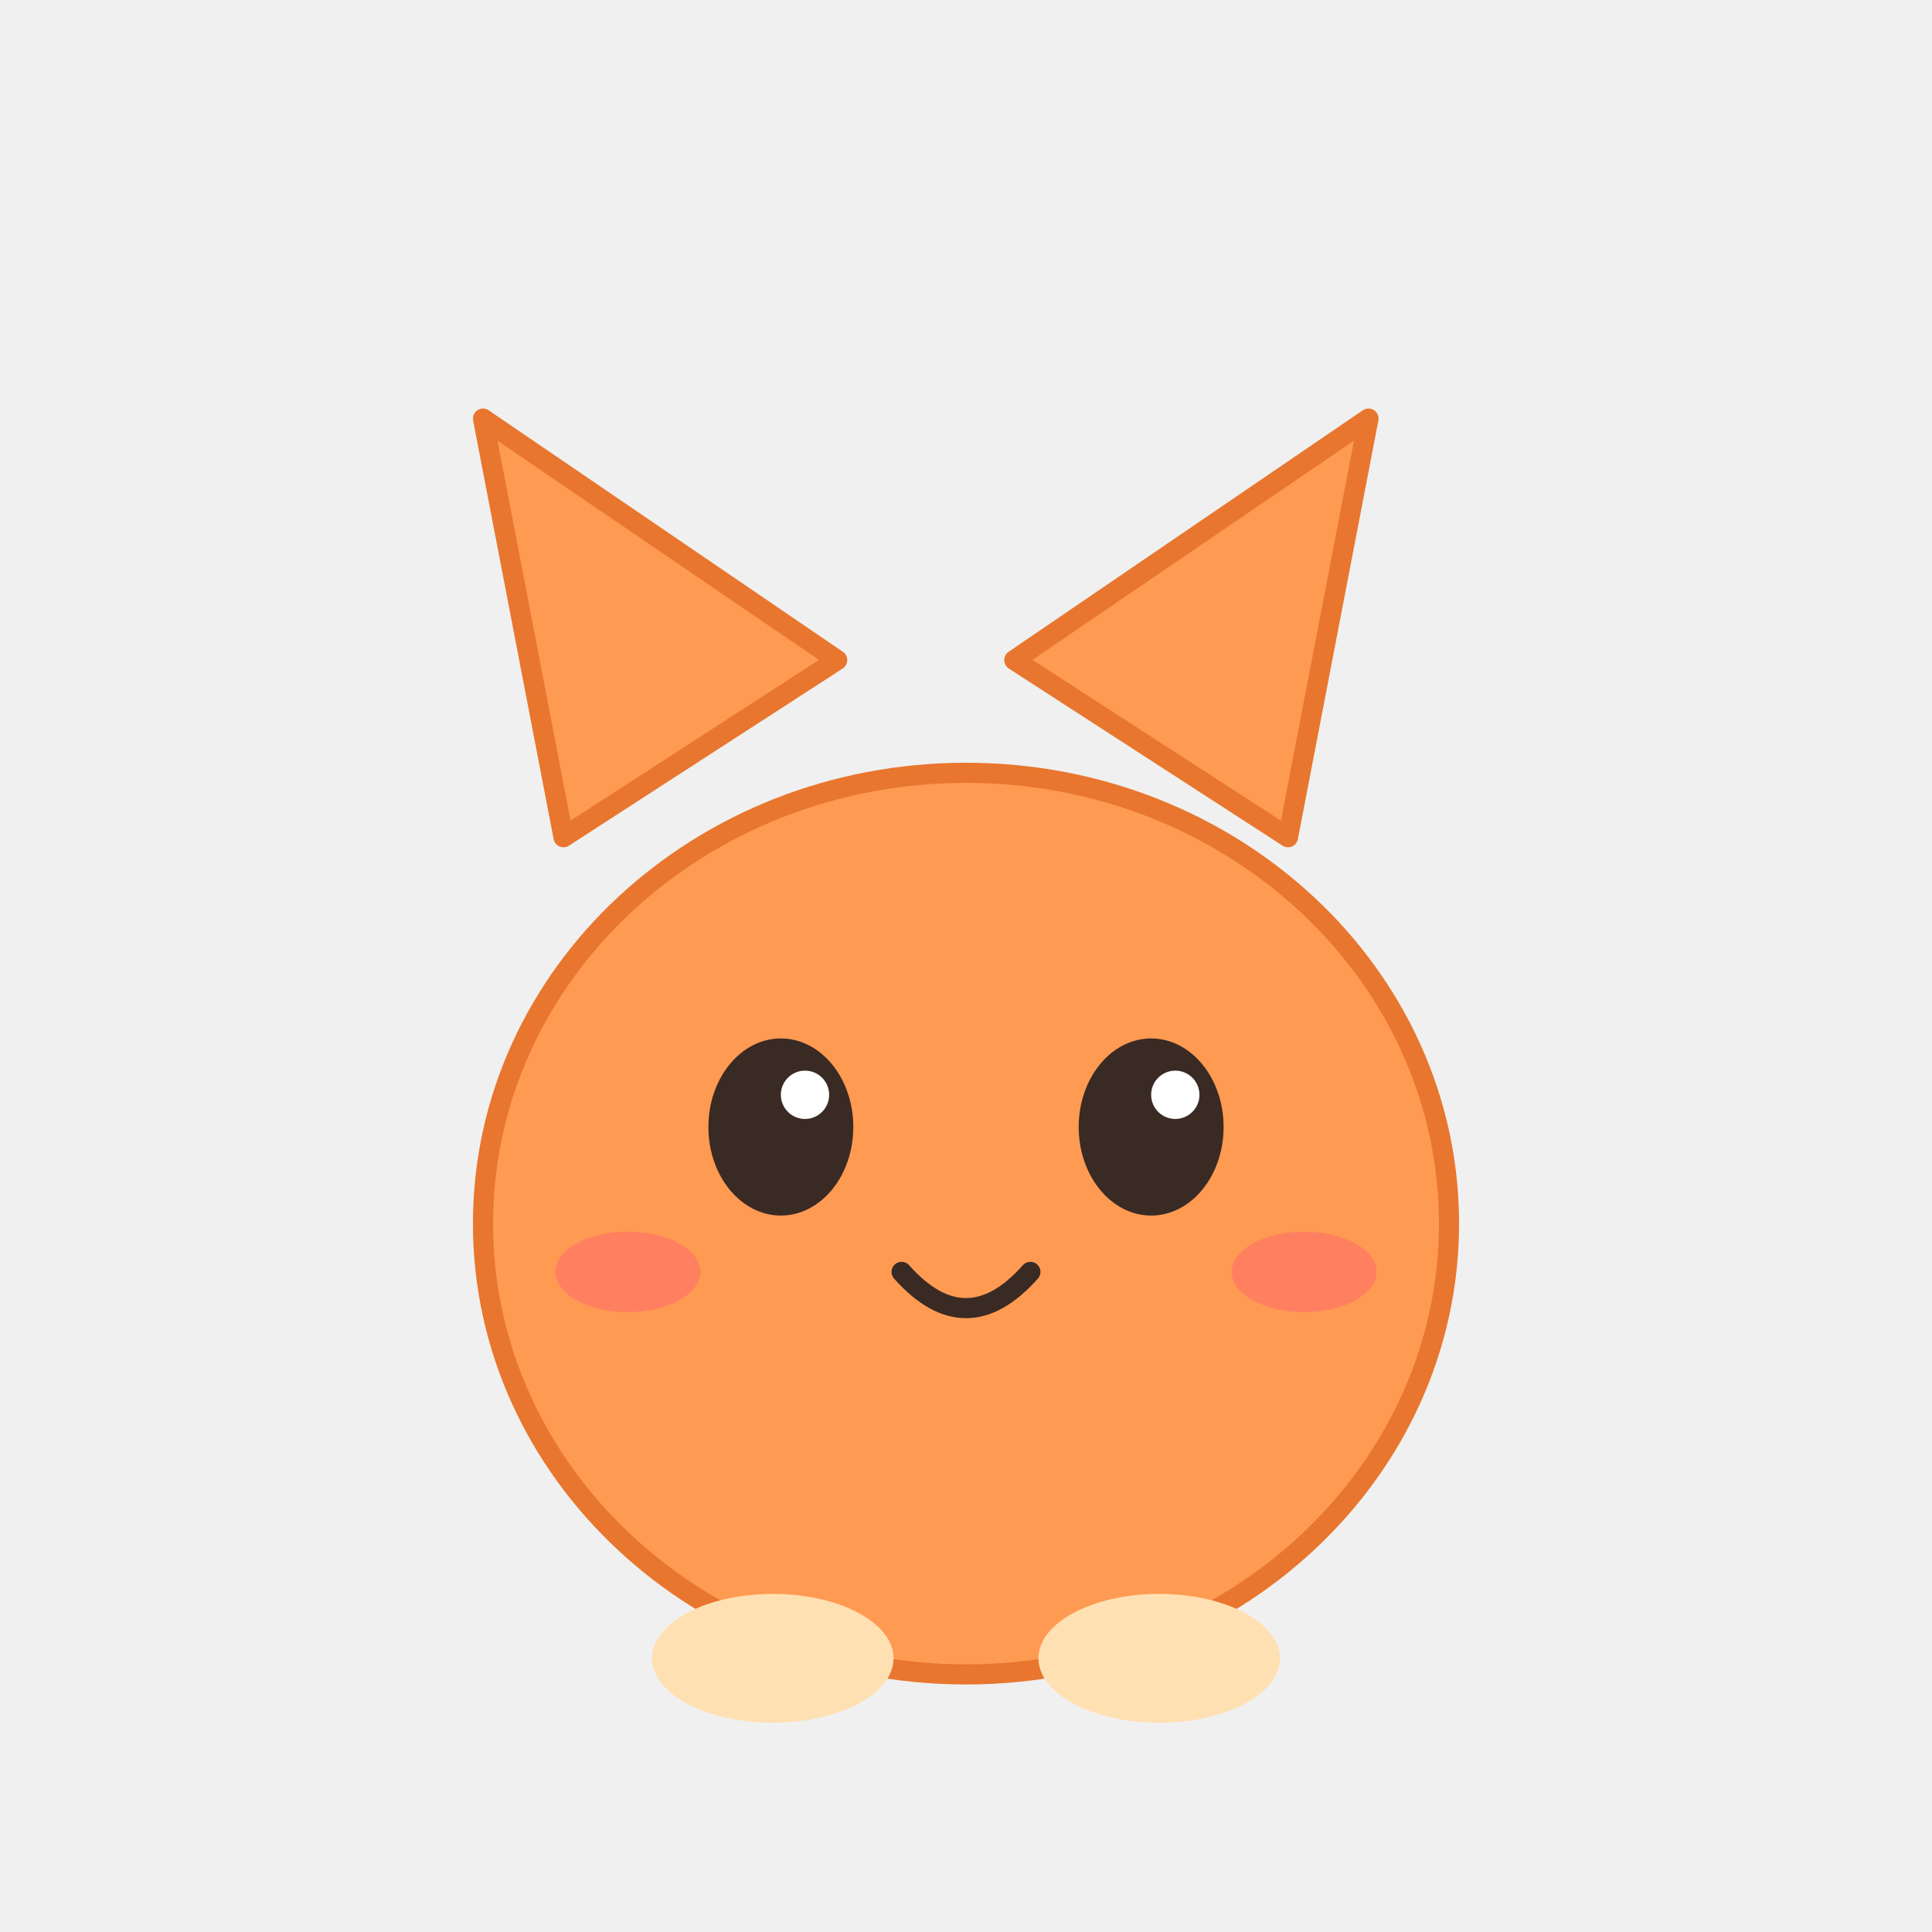
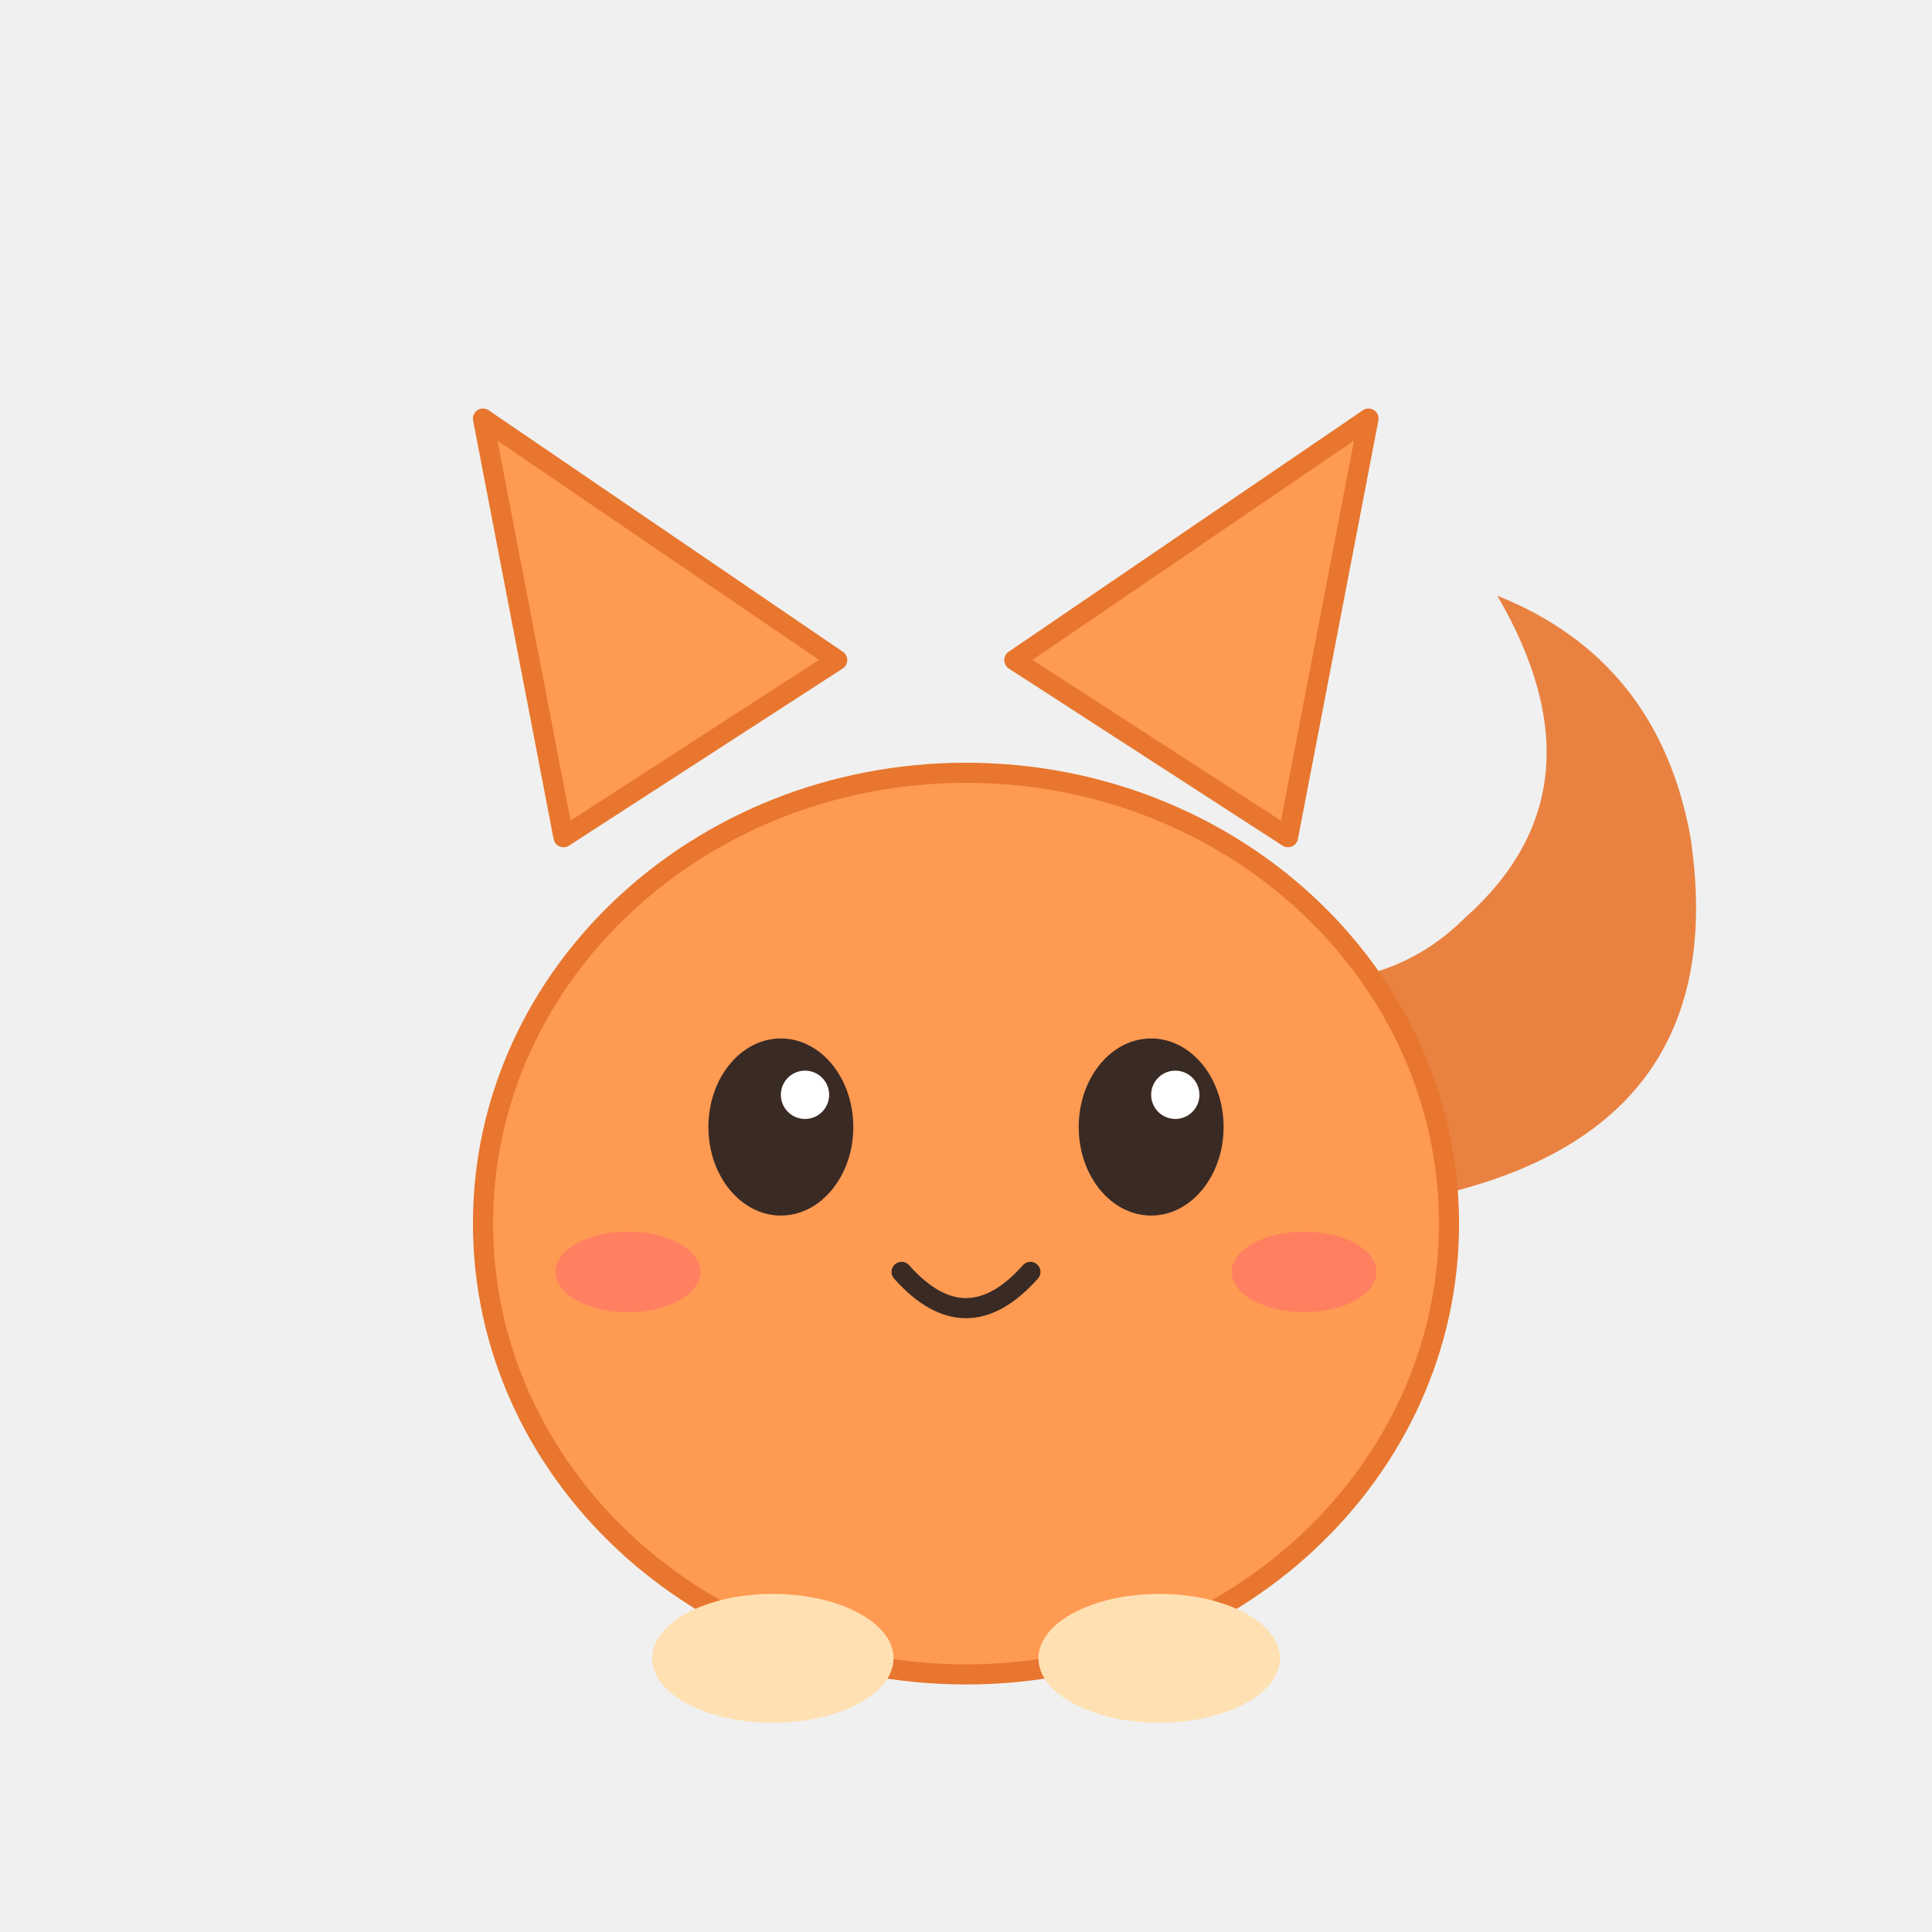
<svg xmlns="http://www.w3.org/2000/svg" viewBox="0 0 240 240" width="240" height="240">
+   <path d="M170 150 q46 -6 40 -46 q-4 -22 -24 -30 q14 24 -4 40 q-8 8 -20 8 z" fill="#E8762E" opacity=".9" />
  <ellipse cx="120" cy="152" rx="60" ry="56" fill="#FF9A52" stroke="#E8762E" stroke-width="2.5" />
  <path d="M70 104 L60 52 L104 82 z" fill="#FF9A52" stroke="#E8762E" stroke-width="2.5" stroke-linejoin="round" />
  <path d="M160 104 L170 52 L126 82 z" fill="#FF9A52" stroke="#E8762E" stroke-width="2.5" stroke-linejoin="round" />
  <ellipse cx="97" cy="140" rx="9" ry="11" fill="#3A2A24" />
  <ellipse cx="143" cy="140" rx="9" ry="11" fill="#3A2A24" />
  <circle cx="100" cy="136" r="3" fill="#FFFFFF" />
  <circle cx="146" cy="136" r="3" fill="#FFFFFF" />
  <ellipse cx="78" cy="158" rx="9" ry="5" fill="#FF6B6B" opacity="0.55" />
  <ellipse cx="162" cy="158" rx="9" ry="5" fill="#FF6B6B" opacity="0.55" />
  <path d="M112 158 q8 9 16 0" fill="none" stroke="#3A2A24" stroke-width="2.5" stroke-linecap="round" />
  <ellipse cx="96" cy="206" rx="15" ry="8" fill="#FFE0B2" />
  <ellipse cx="144" cy="206" rx="15" ry="8" fill="#FFE0B2" />
</svg>
